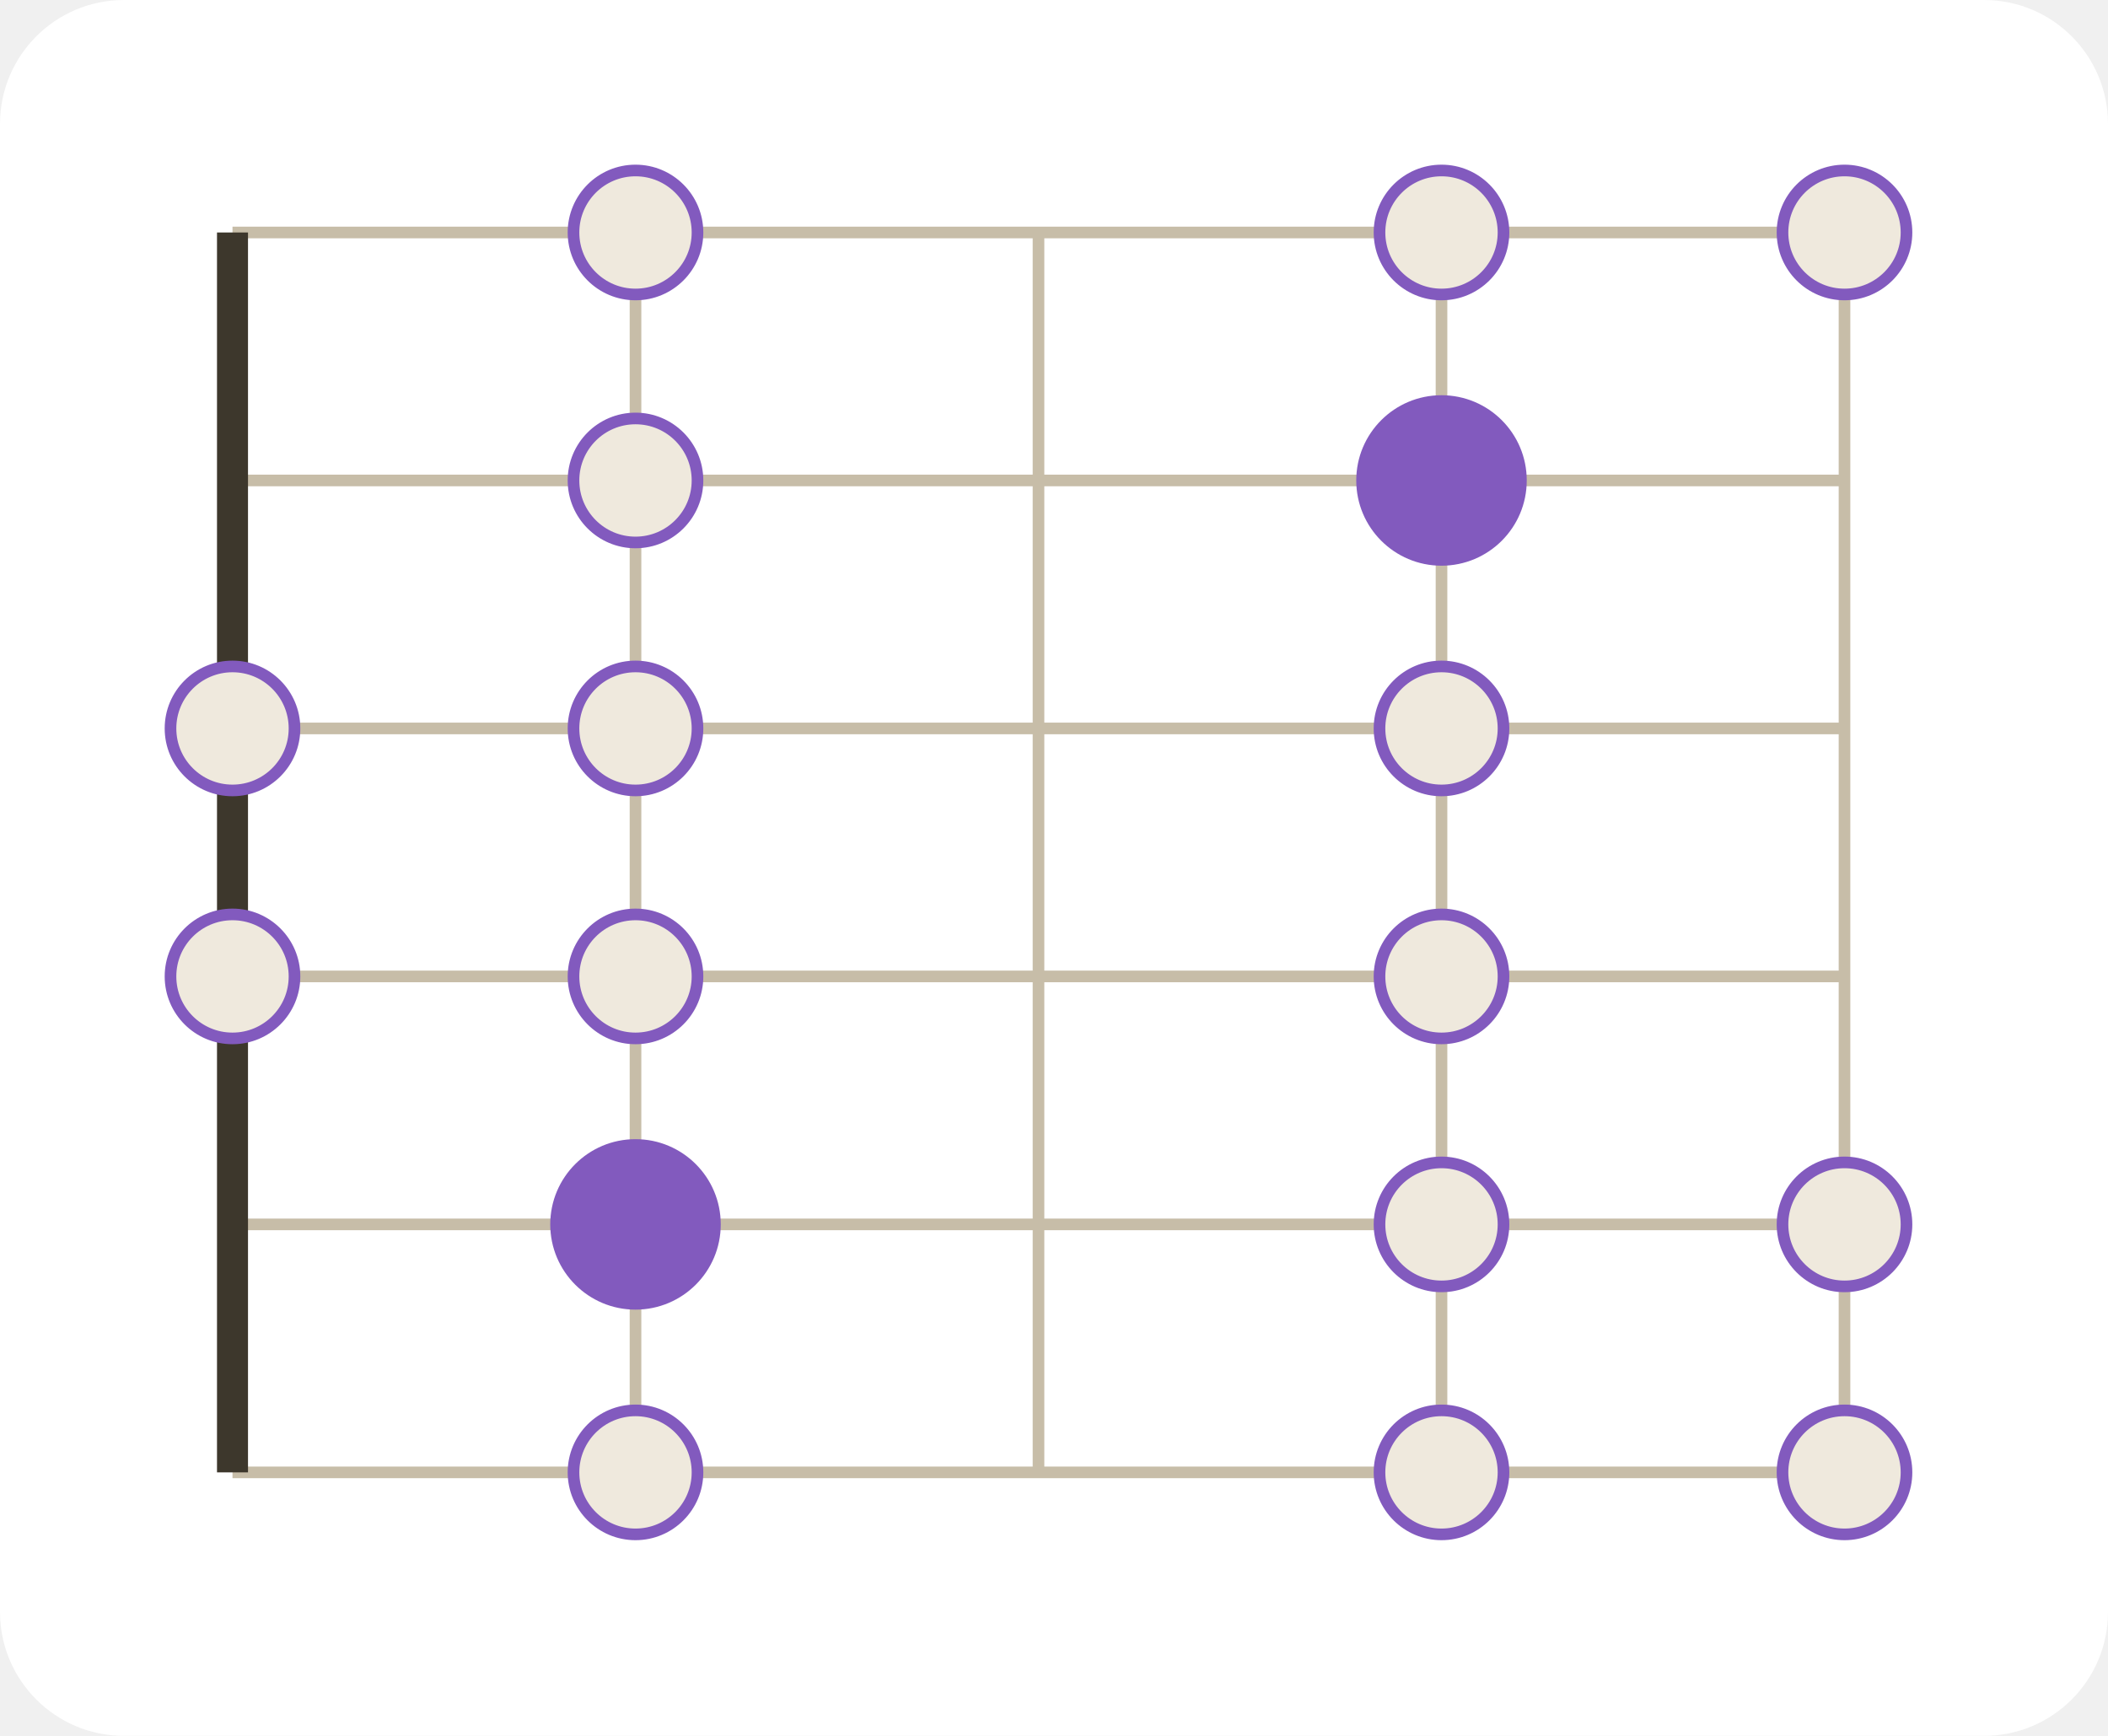
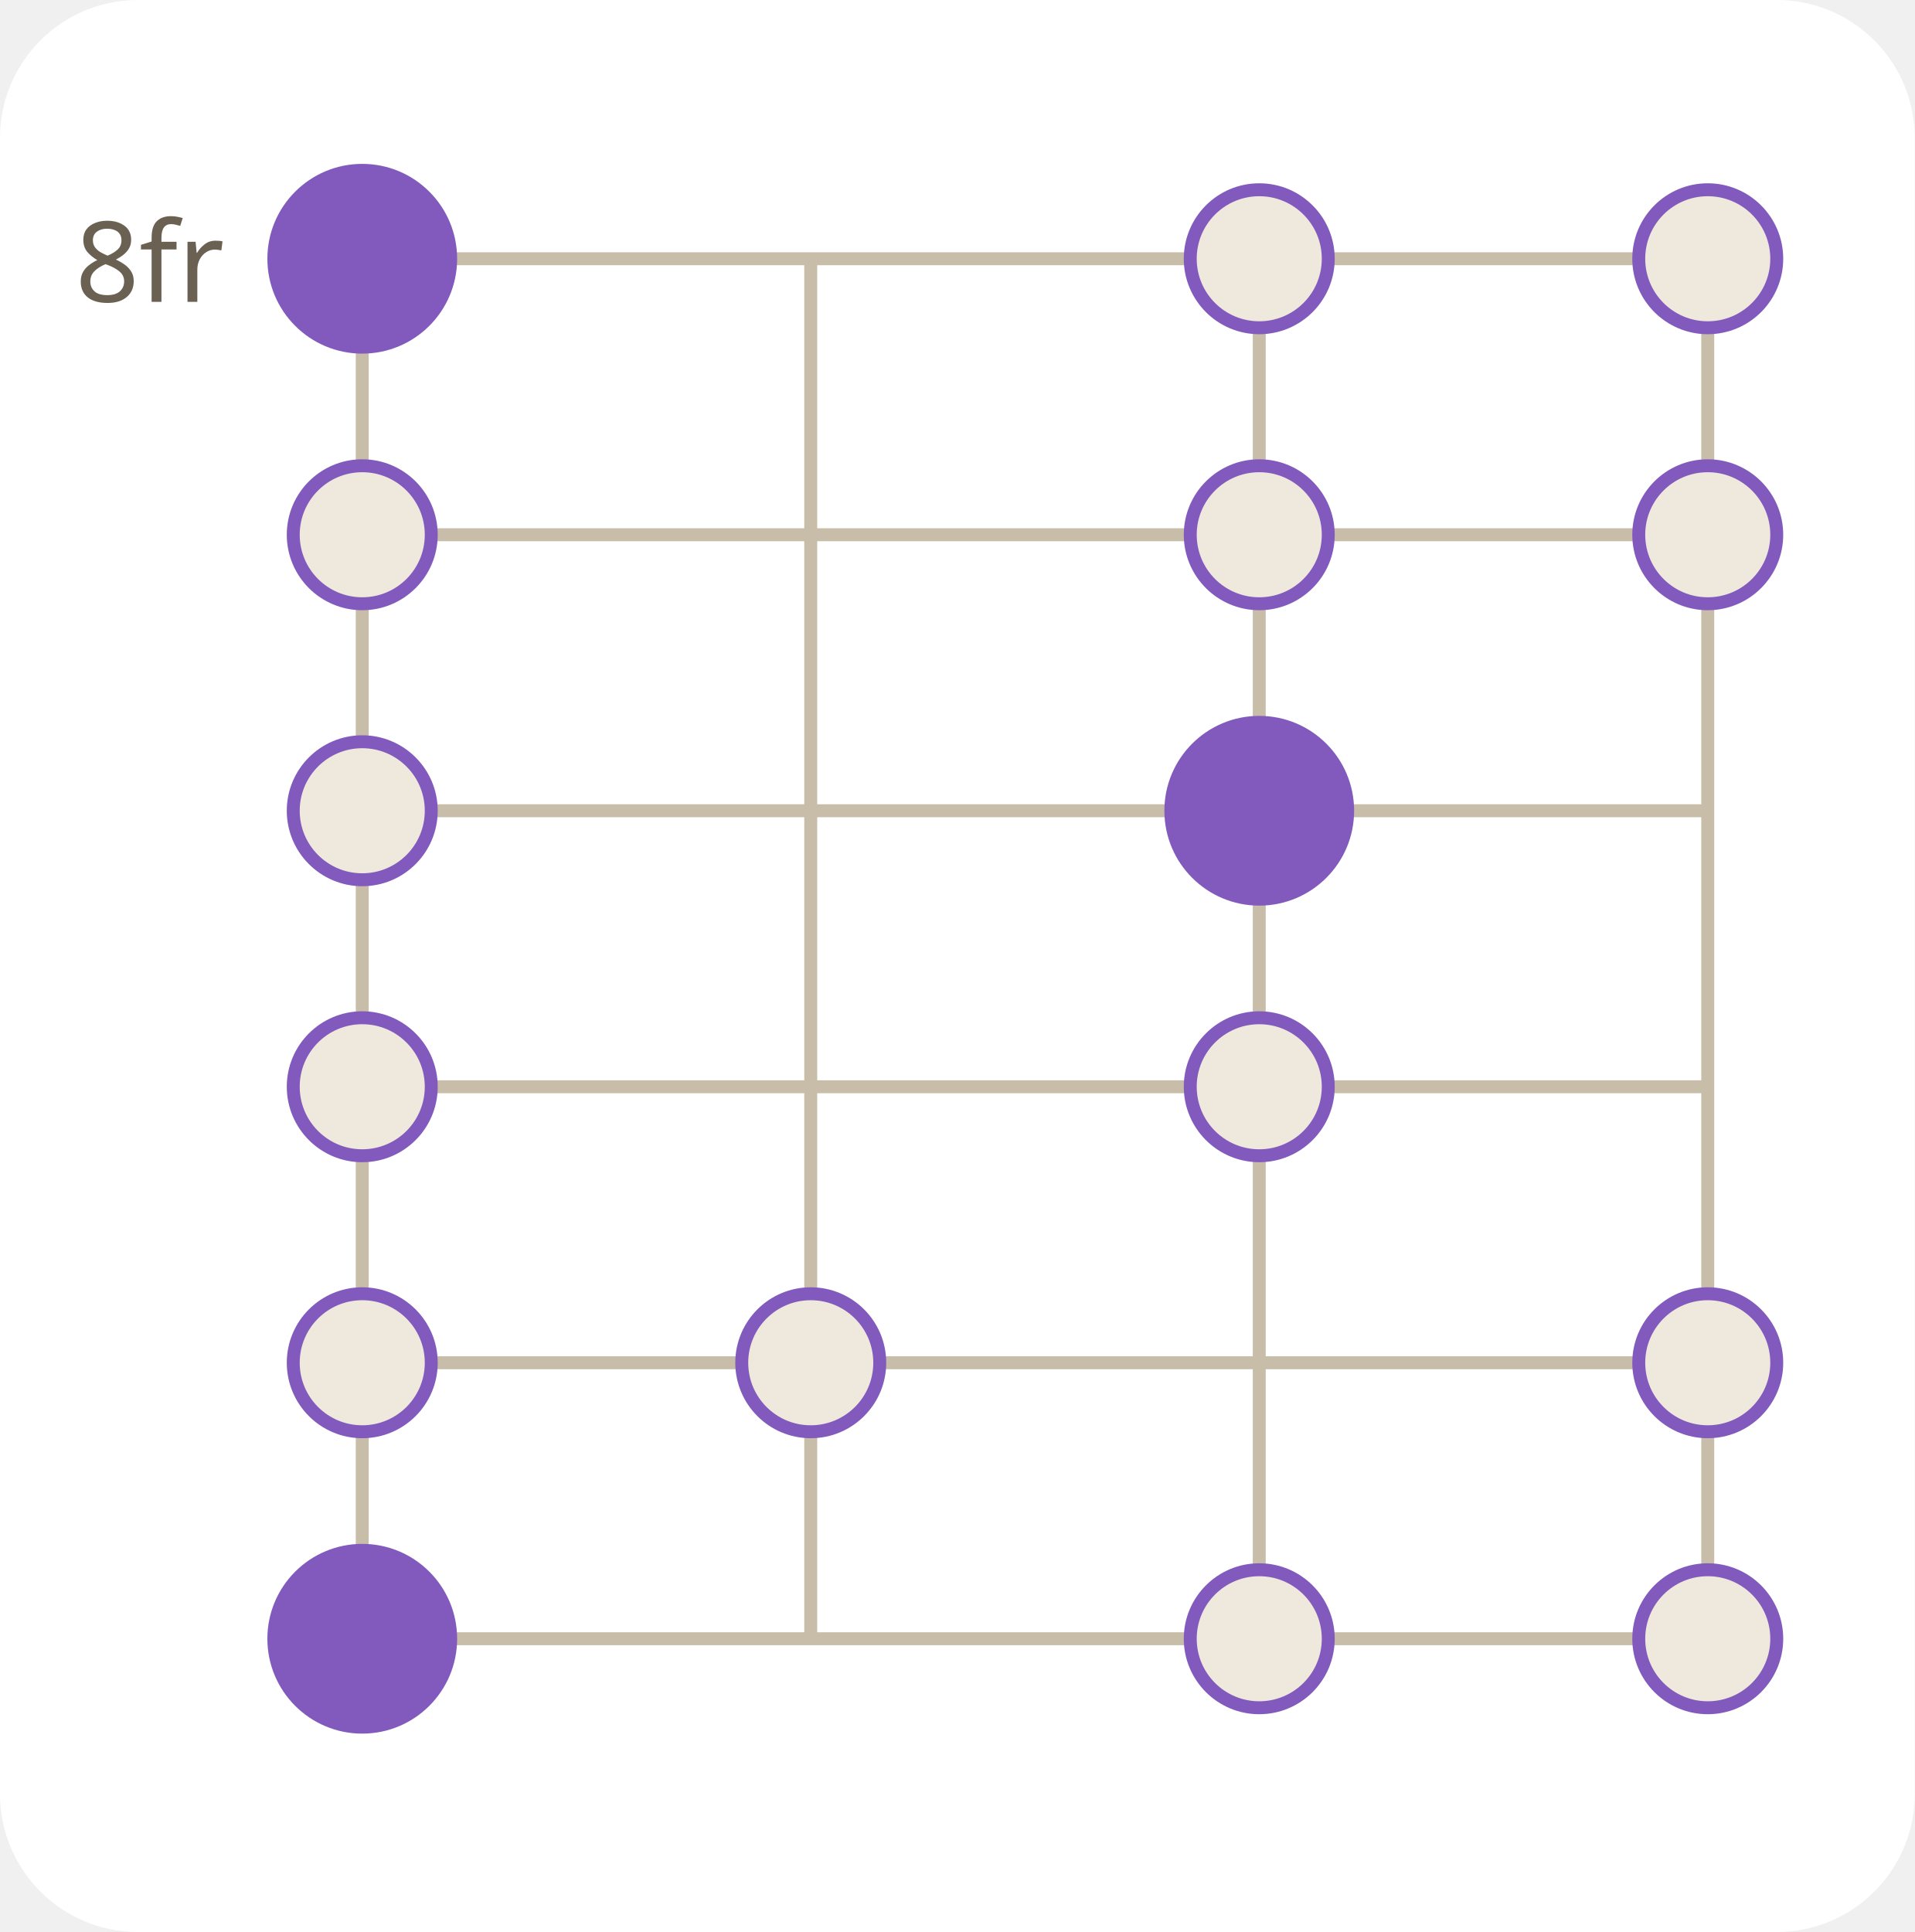
- <svg xmlns="http://www.w3.org/2000/svg" viewBox="0 0 272 224" width="272" height="224" role="img" aria-label="C minor scale guitar scale diagram">
-   <rect x="0" y="0" width="272" height="224" rx="16" fill="#ffffff" />
-   <line x1="30" y1="30" x2="238" y2="30" stroke="#c7bda8" stroke-width="1.5" />
-   <line x1="30" y1="62" x2="238" y2="62" stroke="#c7bda8" stroke-width="1.5" />
-   <line x1="30" y1="94" x2="238" y2="94" stroke="#c7bda8" stroke-width="1.5" />
-   <line x1="30" y1="126" x2="238" y2="126" stroke="#c7bda8" stroke-width="1.5" />
-   <line x1="30" y1="158" x2="238" y2="158" stroke="#c7bda8" stroke-width="1.5" />
-   <line x1="30" y1="190" x2="238" y2="190" stroke="#c7bda8" stroke-width="1.5" />
-   <line x1="30" y1="30" x2="30" y2="190" stroke="#3d372c" stroke-width="4" />
-   <line x1="82" y1="30" x2="82" y2="190" stroke="#c7bda8" stroke-width="1.5" />
-   <line x1="134" y1="30" x2="134" y2="190" stroke="#c7bda8" stroke-width="1.5" />
-   <line x1="186" y1="30" x2="186" y2="190" stroke="#c7bda8" stroke-width="1.5" />
-   <line x1="238" y1="30" x2="238" y2="190" stroke="#c7bda8" stroke-width="1.5" />
-   <circle cx="82" cy="30" r="8" fill="#efe9dd" stroke="#825abe" stroke-width="1.5" />
-   <circle cx="186" cy="30" r="8" fill="#efe9dd" stroke="#825abe" stroke-width="1.5" />
-   <circle cx="238" cy="30" r="8" fill="#efe9dd" stroke="#825abe" stroke-width="1.5" />
-   <circle cx="82" cy="62" r="8" fill="#efe9dd" stroke="#825abe" stroke-width="1.5" />
-   <circle cx="186" cy="62" r="11" fill="#825abe" />
-   <circle cx="30" cy="94" r="8" fill="#efe9dd" stroke="#825abe" stroke-width="1.5" />
-   <circle cx="82" cy="94" r="8" fill="#efe9dd" stroke="#825abe" stroke-width="1.5" />
-   <circle cx="186" cy="94" r="8" fill="#efe9dd" stroke="#825abe" stroke-width="1.5" />
-   <circle cx="30" cy="126" r="8" fill="#efe9dd" stroke="#825abe" stroke-width="1.5" />
-   <circle cx="82" cy="126" r="8" fill="#efe9dd" stroke="#825abe" stroke-width="1.5" />
-   <circle cx="186" cy="126" r="8" fill="#efe9dd" stroke="#825abe" stroke-width="1.5" />
-   <circle cx="82" cy="158" r="11" fill="#825abe" />
-   <circle cx="186" cy="158" r="8" fill="#efe9dd" stroke="#825abe" stroke-width="1.5" />
-   <circle cx="238" cy="158" r="8" fill="#efe9dd" stroke="#825abe" stroke-width="1.5" />
-   <circle cx="82" cy="190" r="8" fill="#efe9dd" stroke="#825abe" stroke-width="1.5" />
-   <circle cx="186" cy="190" r="8" fill="#efe9dd" stroke="#825abe" stroke-width="1.5" />
-   <circle cx="238" cy="190" r="8" fill="#efe9dd" stroke="#825abe" stroke-width="1.5" />
+ <svg xmlns="http://www.w3.org/2000/svg" viewBox="0 0 222 224" width="222" height="224" role="img" aria-label="C minor scale guitar scale diagram">
+   <rect x="0" y="0" width="222" height="224" rx="16" fill="#ffffff" />
+   <line x1="42" y1="30" x2="198" y2="30" stroke="#c7bda8" stroke-width="1.5" />
+   <line x1="42" y1="62" x2="198" y2="62" stroke="#c7bda8" stroke-width="1.5" />
+   <line x1="42" y1="94" x2="198" y2="94" stroke="#c7bda8" stroke-width="1.5" />
+   <line x1="42" y1="126" x2="198" y2="126" stroke="#c7bda8" stroke-width="1.5" />
+   <line x1="42" y1="158" x2="198" y2="158" stroke="#c7bda8" stroke-width="1.5" />
+   <line x1="42" y1="190" x2="198" y2="190" stroke="#c7bda8" stroke-width="1.5" />
+   <line x1="42" y1="30" x2="42" y2="190" stroke="#c7bda8" stroke-width="1.5" />
+   <line x1="94" y1="30" x2="94" y2="190" stroke="#c7bda8" stroke-width="1.5" />
+   <line x1="146" y1="30" x2="146" y2="190" stroke="#c7bda8" stroke-width="1.5" />
+   <line x1="198" y1="30" x2="198" y2="190" stroke="#c7bda8" stroke-width="1.5" />
+   <text x="26" y="35" text-anchor="end" font-family="system-ui, sans-serif" font-size="13" fill="#6b6153">8fr</text>
+   <circle cx="42" cy="30" r="11" fill="#825abe" />
+   <circle cx="146" cy="30" r="8" fill="#efe9dd" stroke="#825abe" stroke-width="1.5" />
+   <circle cx="198" cy="30" r="8" fill="#efe9dd" stroke="#825abe" stroke-width="1.5" />
+   <circle cx="42" cy="62" r="8" fill="#efe9dd" stroke="#825abe" stroke-width="1.5" />
+   <circle cx="146" cy="62" r="8" fill="#efe9dd" stroke="#825abe" stroke-width="1.5" />
+   <circle cx="198" cy="62" r="8" fill="#efe9dd" stroke="#825abe" stroke-width="1.5" />
+   <circle cx="42" cy="94" r="8" fill="#efe9dd" stroke="#825abe" stroke-width="1.5" />
+   <circle cx="146" cy="94" r="11" fill="#825abe" />
+   <circle cx="42" cy="126" r="8" fill="#efe9dd" stroke="#825abe" stroke-width="1.5" />
+   <circle cx="146" cy="126" r="8" fill="#efe9dd" stroke="#825abe" stroke-width="1.5" />
+   <circle cx="42" cy="158" r="8" fill="#efe9dd" stroke="#825abe" stroke-width="1.5" />
+   <circle cx="94" cy="158" r="8" fill="#efe9dd" stroke="#825abe" stroke-width="1.5" />
+   <circle cx="198" cy="158" r="8" fill="#efe9dd" stroke="#825abe" stroke-width="1.5" />
+   <circle cx="42" cy="190" r="11" fill="#825abe" />
+   <circle cx="146" cy="190" r="8" fill="#efe9dd" stroke="#825abe" stroke-width="1.5" />
+   <circle cx="198" cy="190" r="8" fill="#efe9dd" stroke="#825abe" stroke-width="1.5" />
</svg>
